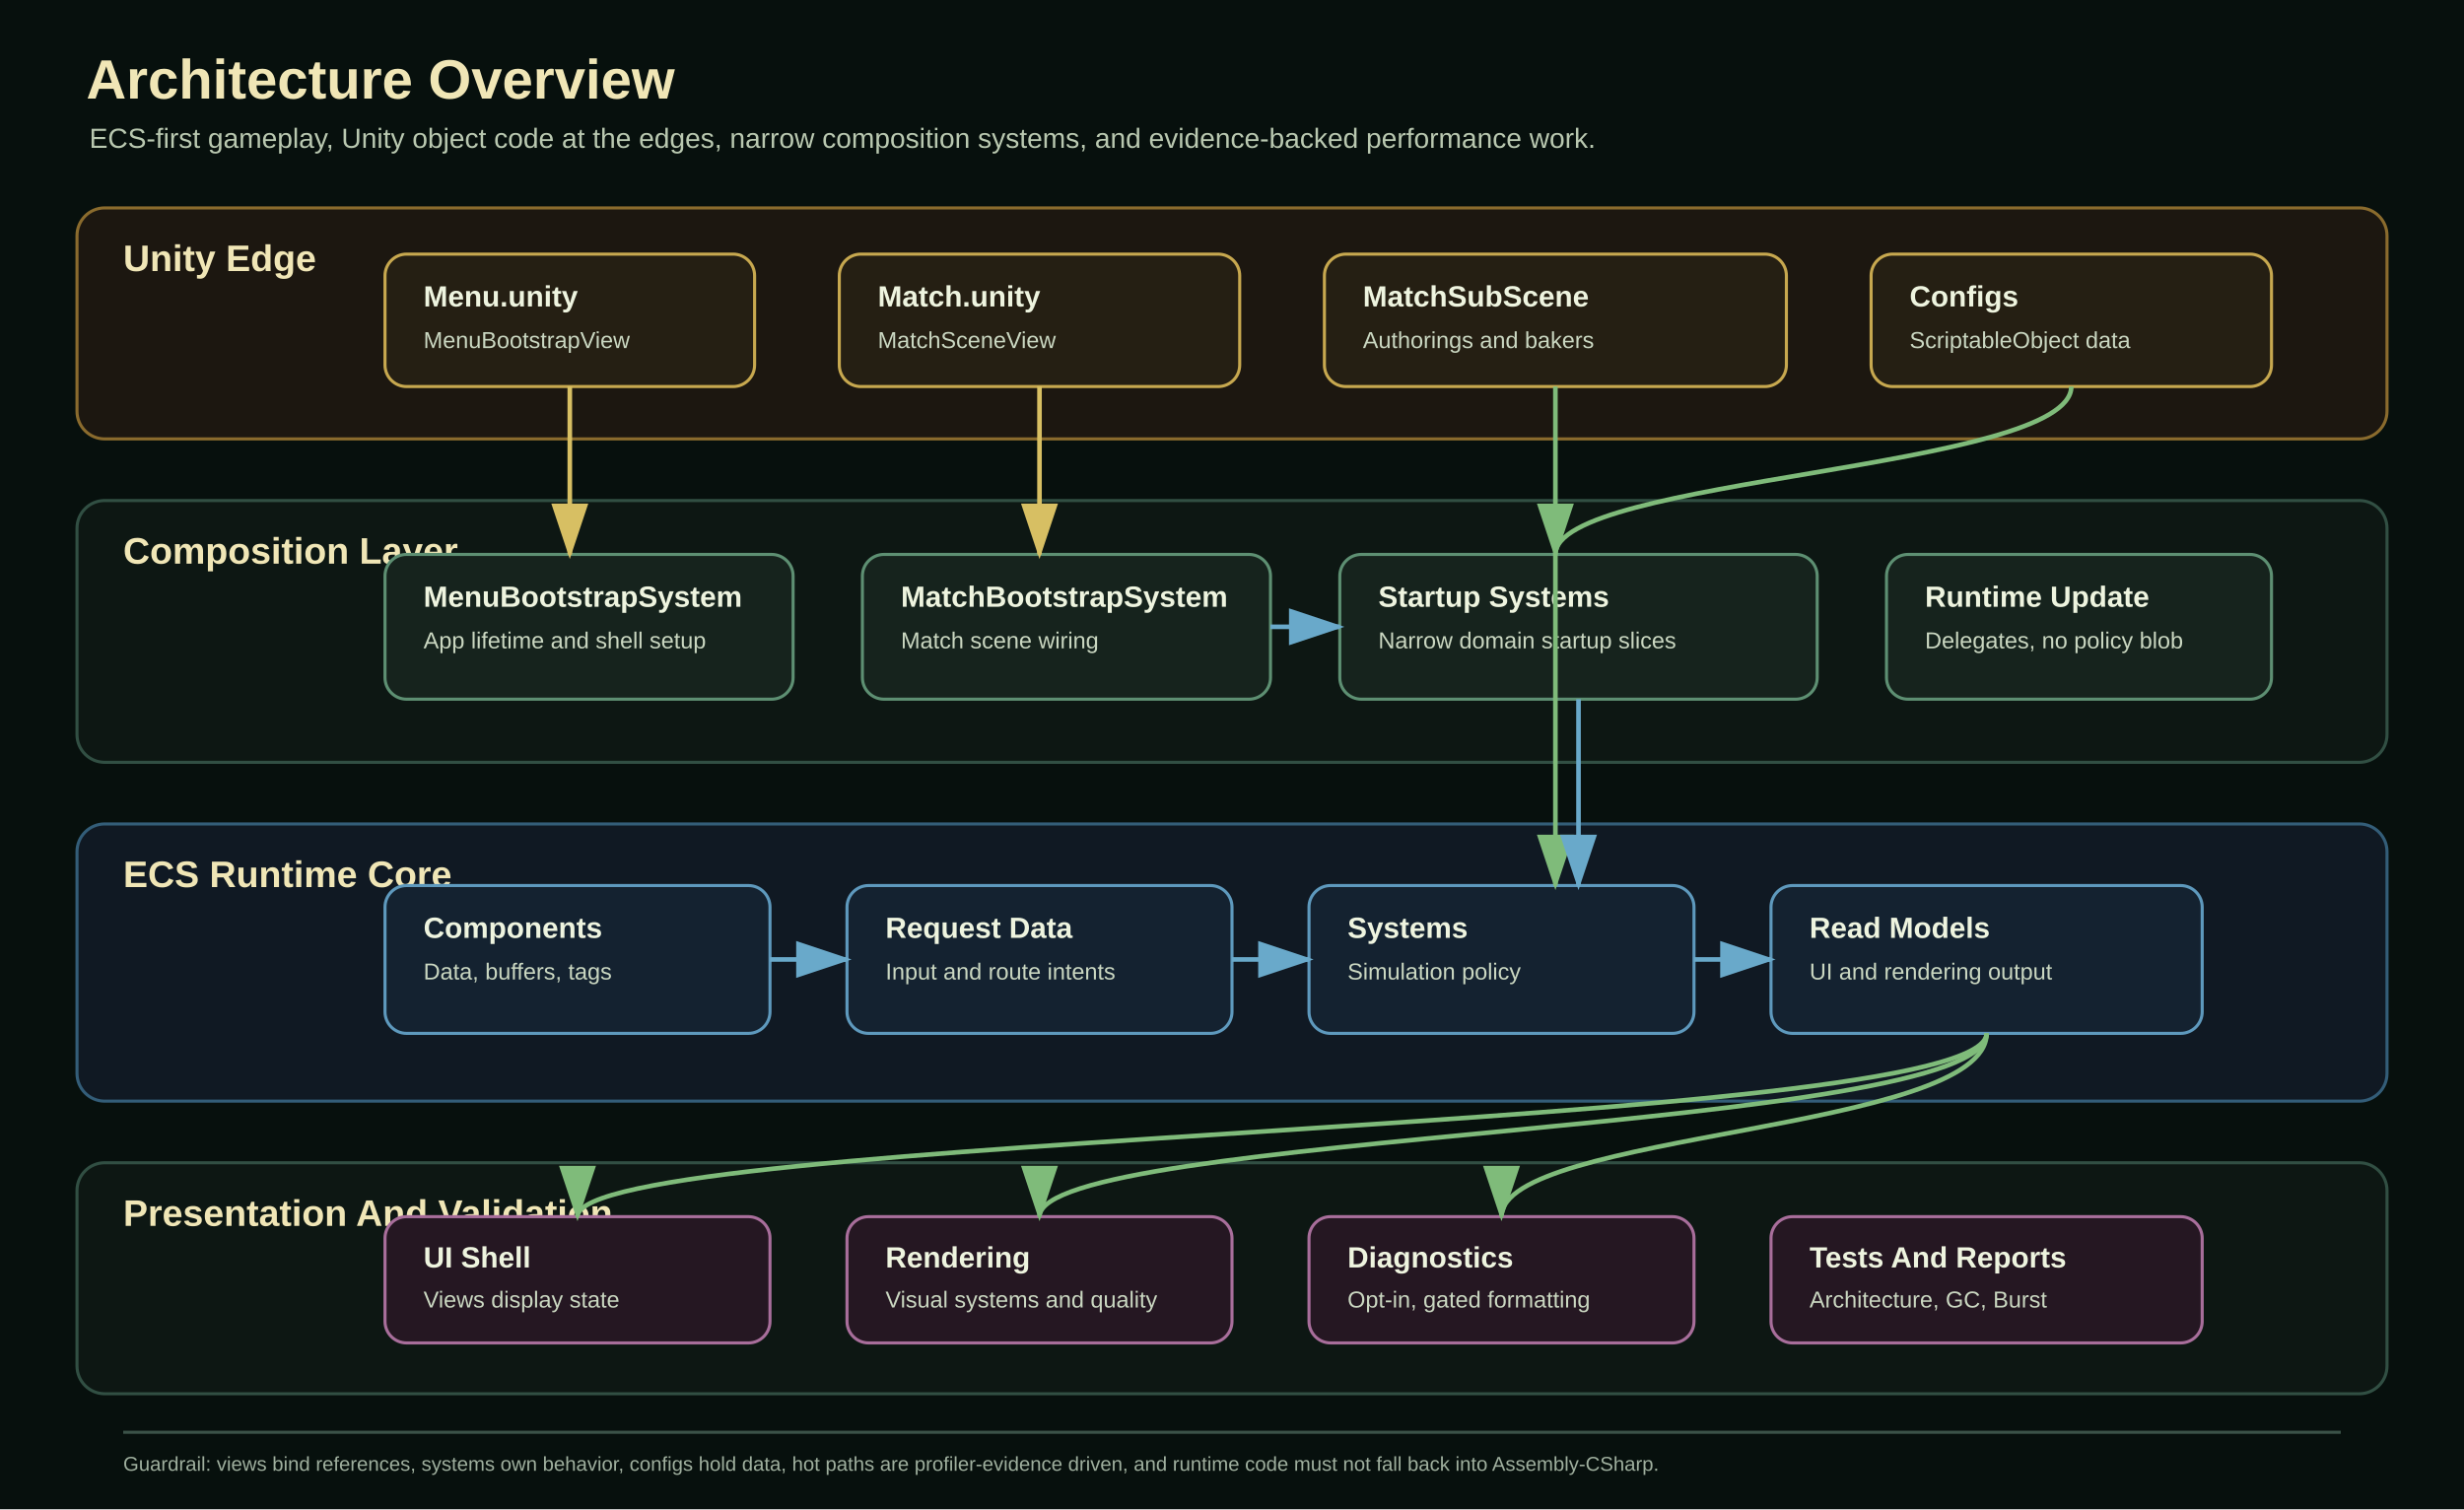
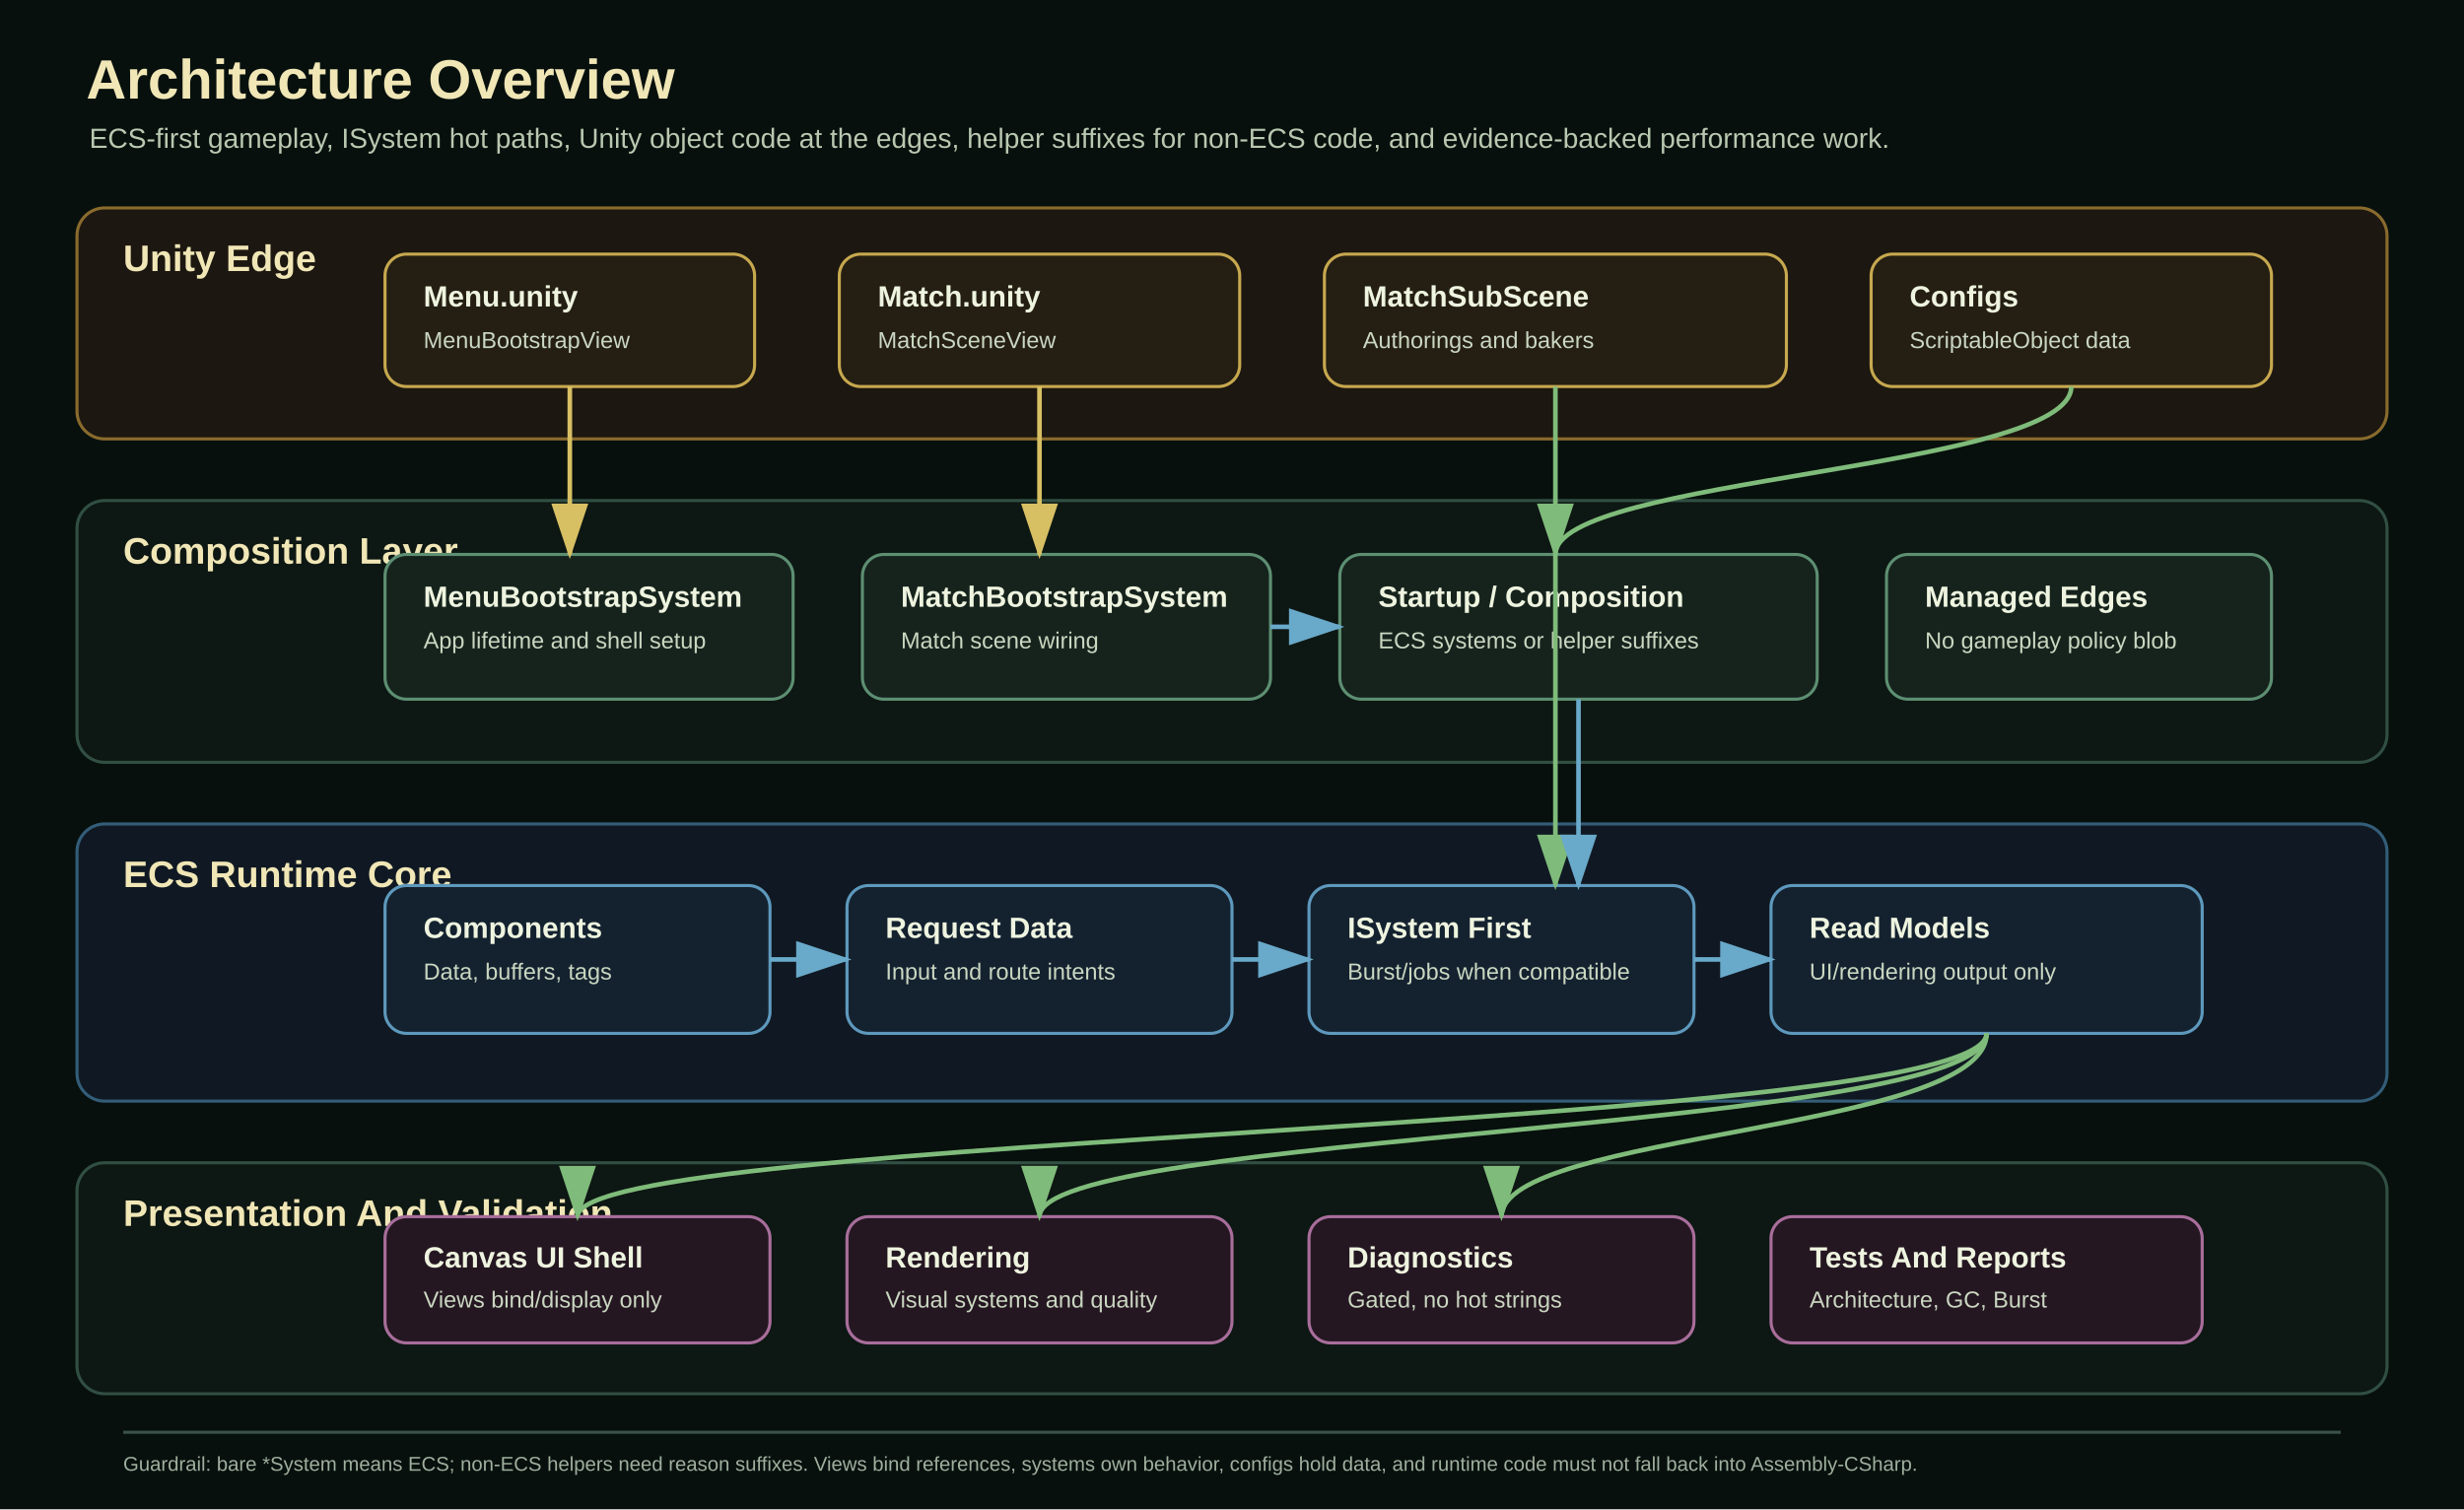
<svg xmlns="http://www.w3.org/2000/svg" width="1600" height="980" viewBox="0 0 1600 980" role="img" aria-labelledby="title desc">
  <defs>
    <style>
      .bg { fill: #07100d; }
      .title { fill: #f0e6b6; font: 700 36px Arial, sans-serif; }
      .subtitle { fill: #b9c8b0; font: 18px Arial, sans-serif; }
      .lane { fill: #0d1713; stroke: #314f43; stroke-width: 2; }
      .laneAlt { fill: #101923; stroke: #335d78; stroke-width: 2; }
      .laneHot { fill: #1c1710; stroke: #8a6b2d; stroke-width: 2; }
      .box { fill: #16231d; stroke: #5d8f72; stroke-width: 2; rx: 14; }
      .boxBlue { fill: #142230; stroke: #5e99bd; stroke-width: 2; rx: 14; }
      .boxGold { fill: #251f13; stroke: #c7a84f; stroke-width: 2; rx: 14; }
      .boxPink { fill: #251722; stroke: #a86e9b; stroke-width: 2; rx: 14; }
      .h { fill: #f0e6b6; font: 700 24px Arial, sans-serif; }
      .label { fill: #eef4df; font: 700 19px Arial, sans-serif; }
      .small { fill: #cad7c1; font: 15px Arial, sans-serif; }
      .tiny { fill: #9faf9e; font: 13px Arial, sans-serif; }
      .arrow { stroke: #d7bf63; stroke-width: 3; fill: none; marker-end: url(#arrowGold); }
      .arrowBlue { stroke: #69a9ca; stroke-width: 3; fill: none; marker-end: url(#arrowBlue); }
      .arrowGreen { stroke: #7fbb7a; stroke-width: 3; fill: none; marker-end: url(#arrowGreen); }
      .rule { stroke: #3b5248; stroke-width: 2; }
    </style>
    <marker id="arrowGold" markerWidth="12" markerHeight="8" refX="11" refY="4" orient="auto">
      <polygon points="0 0,12 4,0 8" fill="#d7bf63" />
    </marker>
    <marker id="arrowBlue" markerWidth="12" markerHeight="8" refX="11" refY="4" orient="auto">
      <polygon points="0 0,12 4,0 8" fill="#69a9ca" />
    </marker>
    <marker id="arrowGreen" markerWidth="12" markerHeight="8" refX="11" refY="4" orient="auto">
      <polygon points="0 0,12 4,0 8" fill="#7fbb7a" />
    </marker>
  </defs>
  <rect class="bg" width="1600" height="980" />
  <text class="title" x="56" y="64">Architecture Overview</text>
-   <text class="subtitle" x="58" y="96">ECS-first gameplay, Unity object code at the edges, narrow composition systems, and evidence-backed performance work.</text>
+   <text class="subtitle" x="58" y="96">ECS-first gameplay, ISystem hot paths, Unity object code at the edges, helper suffixes for non-ECS code, and evidence-backed performance work.</text>
  <rect class="laneHot" x="50" y="135" width="1500" height="150" rx="18" />
  <text class="h" x="80" y="176">Unity Edge</text>
  <rect class="boxGold" x="250" y="165" width="240" height="86" />
  <text class="label" x="275" y="199">Menu.unity</text>
  <text class="small" x="275" y="226">MenuBootstrapView</text>
  <rect class="boxGold" x="545" y="165" width="260" height="86" />
  <text class="label" x="570" y="199">Match.unity</text>
  <text class="small" x="570" y="226">MatchSceneView</text>
  <rect class="boxGold" x="860" y="165" width="300" height="86" />
  <text class="label" x="885" y="199">MatchSubScene</text>
  <text class="small" x="885" y="226">Authorings and bakers</text>
  <rect class="boxGold" x="1215" y="165" width="260" height="86" />
  <text class="label" x="1240" y="199">Configs</text>
  <text class="small" x="1240" y="226">ScriptableObject data</text>
  <rect class="lane" x="50" y="325" width="1500" height="170" rx="18" />
  <text class="h" x="80" y="366">Composition Layer</text>
  <rect class="box" x="250" y="360" width="265" height="94" />
  <text class="label" x="275" y="394">MenuBootstrapSystem</text>
  <text class="small" x="275" y="421">App lifetime and shell setup</text>
  <rect class="box" x="560" y="360" width="265" height="94" />
  <text class="label" x="585" y="394">MatchBootstrapSystem</text>
  <text class="small" x="585" y="421">Match scene wiring</text>
  <rect class="box" x="870" y="360" width="310" height="94" />
-   <text class="label" x="895" y="394">Startup Systems</text>
-   <text class="small" x="895" y="421">Narrow domain startup slices</text>
+   <text class="label" x="895" y="394">Startup / Composition</text>
+   <text class="small" x="895" y="421">ECS systems or helper suffixes</text>
  <rect class="box" x="1225" y="360" width="250" height="94" />
-   <text class="label" x="1250" y="394">Runtime Update</text>
-   <text class="small" x="1250" y="421">Delegates, no policy blob</text>
+   <text class="label" x="1250" y="394">Managed Edges</text>
+   <text class="small" x="1250" y="421">No gameplay policy blob</text>
  <rect class="laneAlt" x="50" y="535" width="1500" height="180" rx="18" />
  <text class="h" x="80" y="576">ECS Runtime Core</text>
  <rect class="boxBlue" x="250" y="575" width="250" height="96" />
  <text class="label" x="275" y="609">Components</text>
  <text class="small" x="275" y="636">Data, buffers, tags</text>
  <rect class="boxBlue" x="550" y="575" width="250" height="96" />
  <text class="label" x="575" y="609">Request Data</text>
  <text class="small" x="575" y="636">Input and route intents</text>
  <rect class="boxBlue" x="850" y="575" width="250" height="96" />
-   <text class="label" x="875" y="609">Systems</text>
-   <text class="small" x="875" y="636">Simulation policy</text>
+   <text class="label" x="875" y="609">ISystem First</text>
+   <text class="small" x="875" y="636">Burst/jobs when compatible</text>
  <rect class="boxBlue" x="1150" y="575" width="280" height="96" />
  <text class="label" x="1175" y="609">Read Models</text>
-   <text class="small" x="1175" y="636">UI and rendering output</text>
+   <text class="small" x="1175" y="636">UI/rendering output only</text>
  <rect class="lane" x="50" y="755" width="1500" height="150" rx="18" />
  <text class="h" x="80" y="796">Presentation And Validation</text>
  <rect class="boxPink" x="250" y="790" width="250" height="82" />
-   <text class="label" x="275" y="823">UI Shell</text>
-   <text class="small" x="275" y="849">Views display state</text>
+   <text class="label" x="275" y="823">Canvas UI Shell</text>
+   <text class="small" x="275" y="849">Views bind/display only</text>
  <rect class="boxPink" x="550" y="790" width="250" height="82" />
  <text class="label" x="575" y="823">Rendering</text>
  <text class="small" x="575" y="849">Visual systems and quality</text>
  <rect class="boxPink" x="850" y="790" width="250" height="82" />
  <text class="label" x="875" y="823">Diagnostics</text>
-   <text class="small" x="875" y="849">Opt-in, gated formatting</text>
+   <text class="small" x="875" y="849">Gated, no hot strings</text>
  <rect class="boxPink" x="1150" y="790" width="280" height="82" />
  <text class="label" x="1175" y="823">Tests And Reports</text>
  <text class="small" x="1175" y="849">Architecture, GC, Burst</text>
  <path class="arrow" d="M370 251 V360" />
  <path class="arrow" d="M675 251 V360" />
  <path class="arrowGreen" d="M1010 251 V575" />
  <path class="arrowGreen" d="M1345 251 C1345 305 1010 310 1010 360" />
  <path class="arrowBlue" d="M825 407 H870" />
  <path class="arrowBlue" d="M1025 454 V575" />
  <path class="arrowBlue" d="M500 623 H550" />
  <path class="arrowBlue" d="M800 623 H850" />
  <path class="arrowBlue" d="M1100 623 H1150" />
  <path class="arrowGreen" d="M1290 671 C1290 735 375 735 375 790" />
  <path class="arrowGreen" d="M1290 671 C1290 735 675 735 675 790" />
  <path class="arrowGreen" d="M1290 671 C1290 735 975 735 975 790" />
  <line class="rule" x1="80" y1="930" x2="1520" y2="930" />
-   <text class="tiny" x="80" y="955">Guardrail: views bind references, systems own behavior, configs hold data, hot paths are profiler-evidence driven, and runtime code must not fall back into Assembly-CSharp.</text>
+   <text class="tiny" x="80" y="955">Guardrail: bare *System means ECS; non-ECS helpers need reason suffixes. Views bind references, systems own behavior, configs hold data, and runtime code must not fall back into Assembly-CSharp.</text>
</svg>
